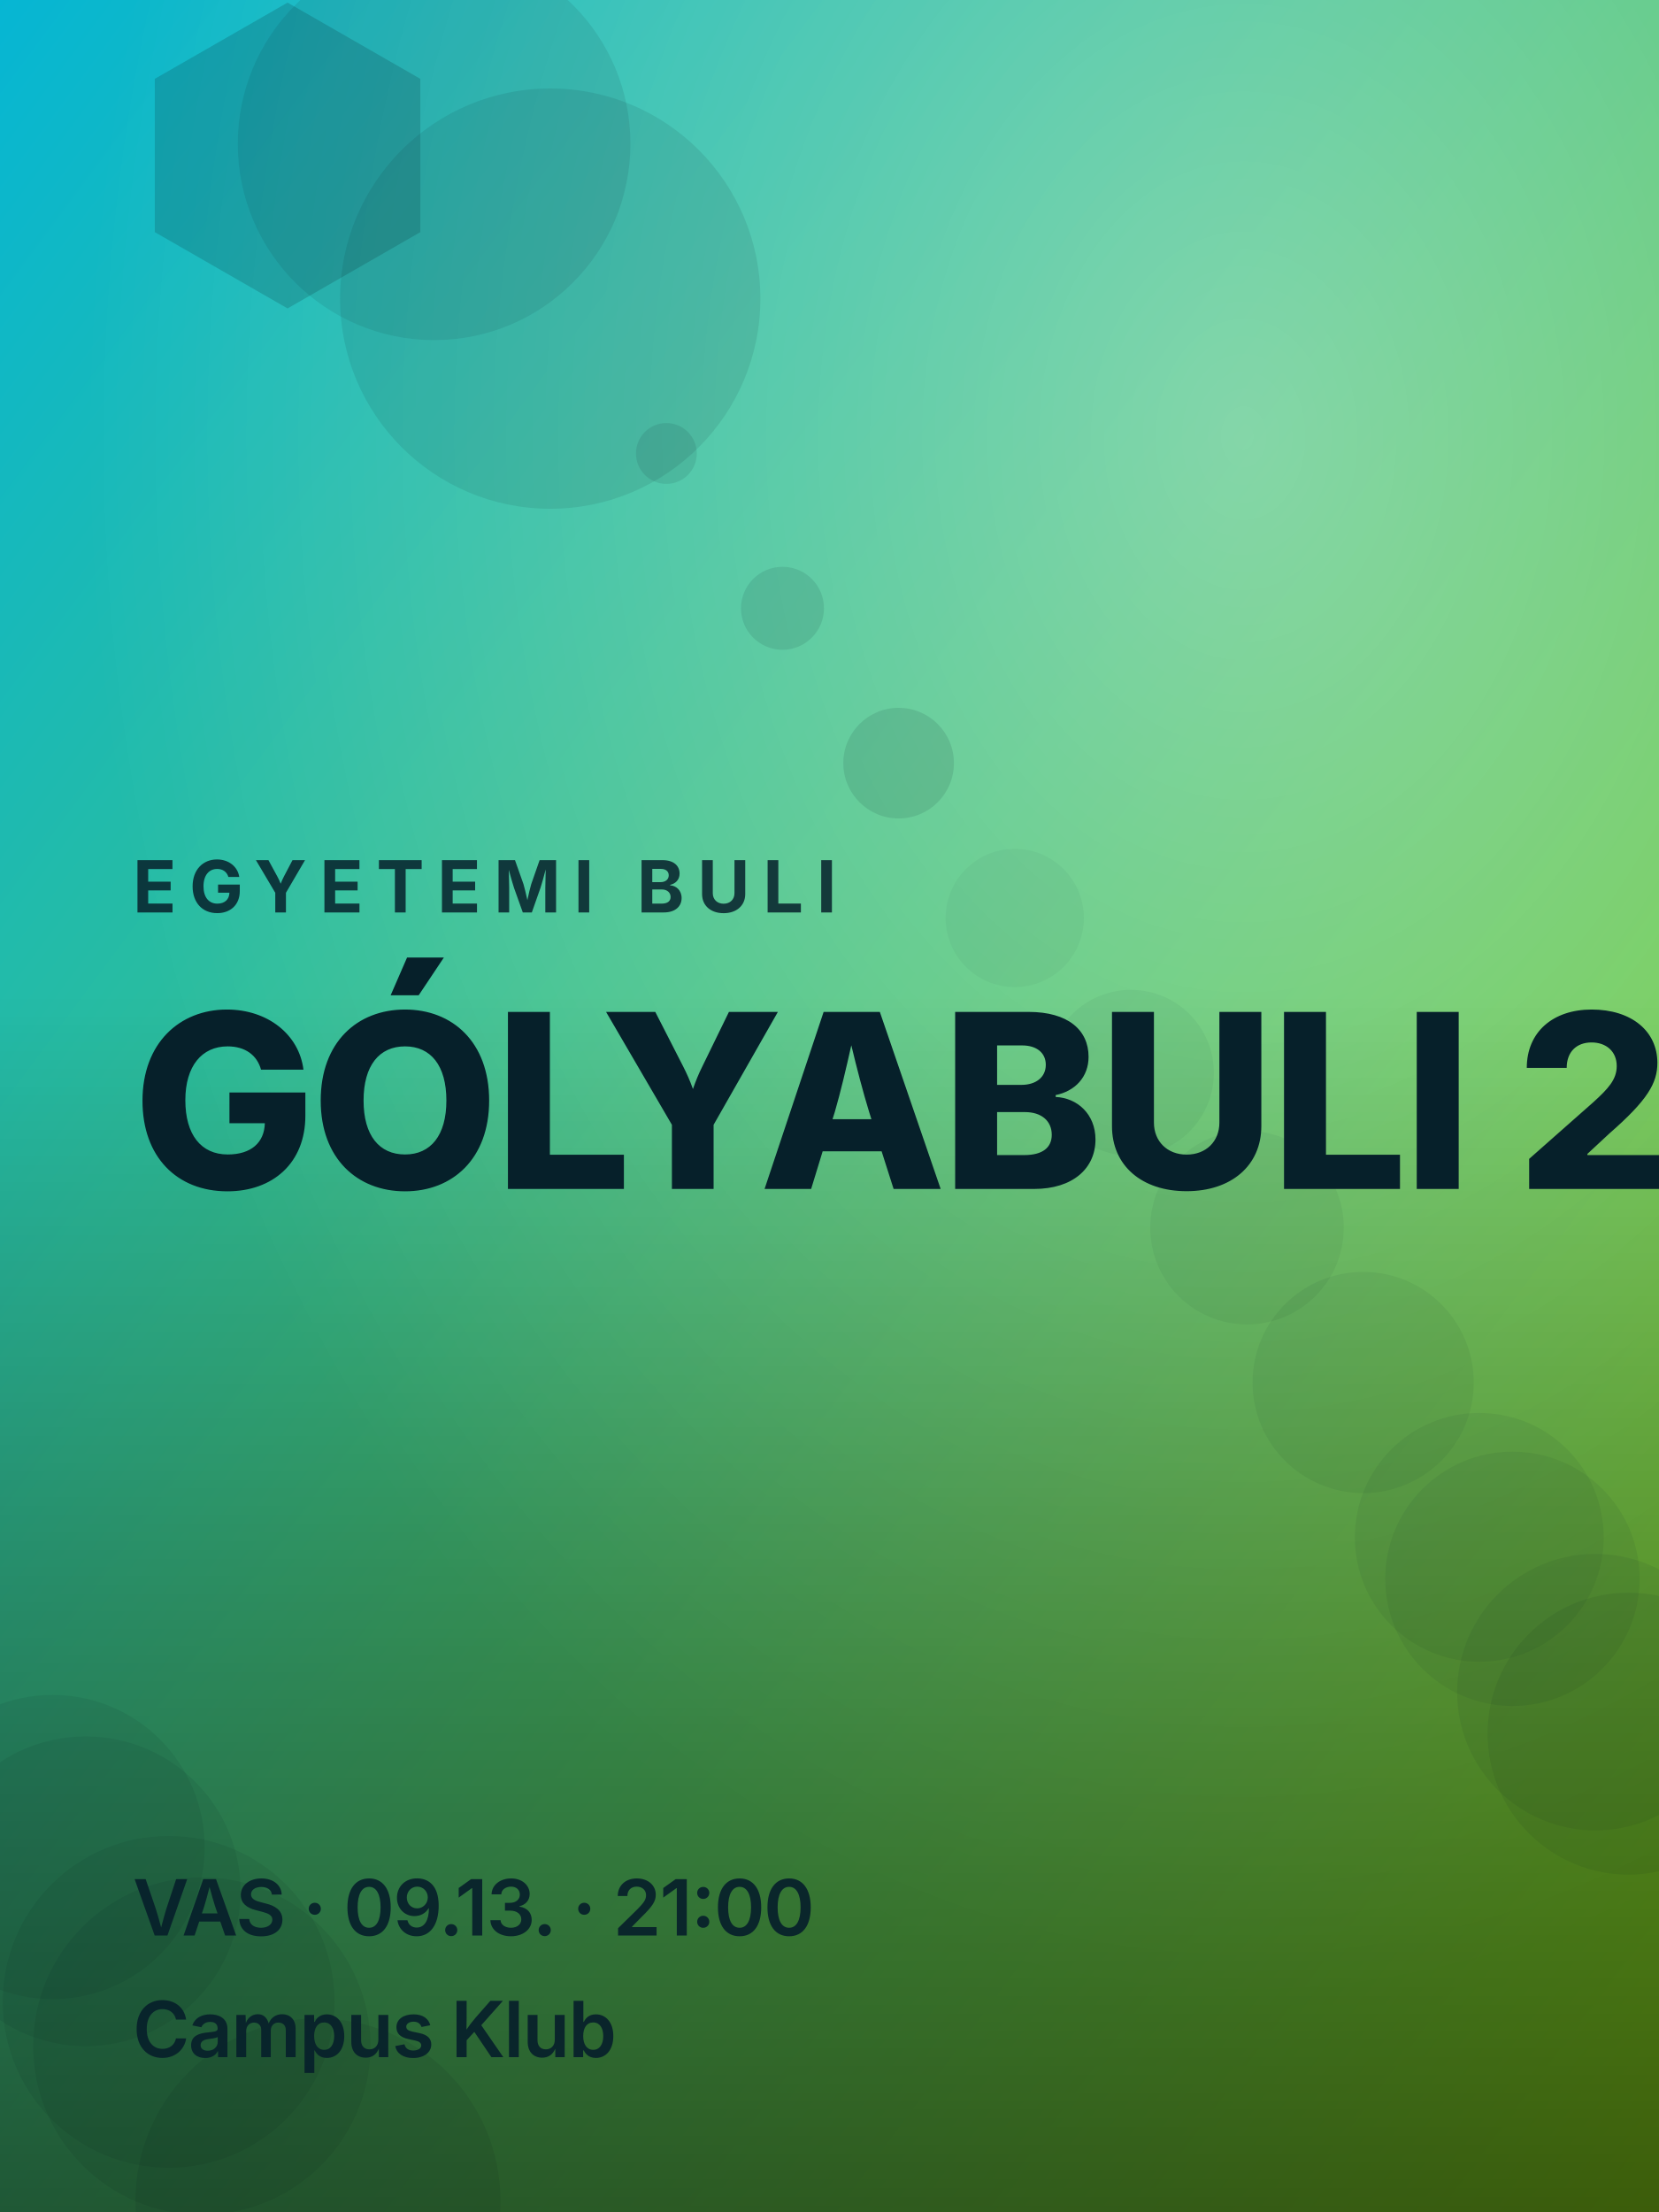
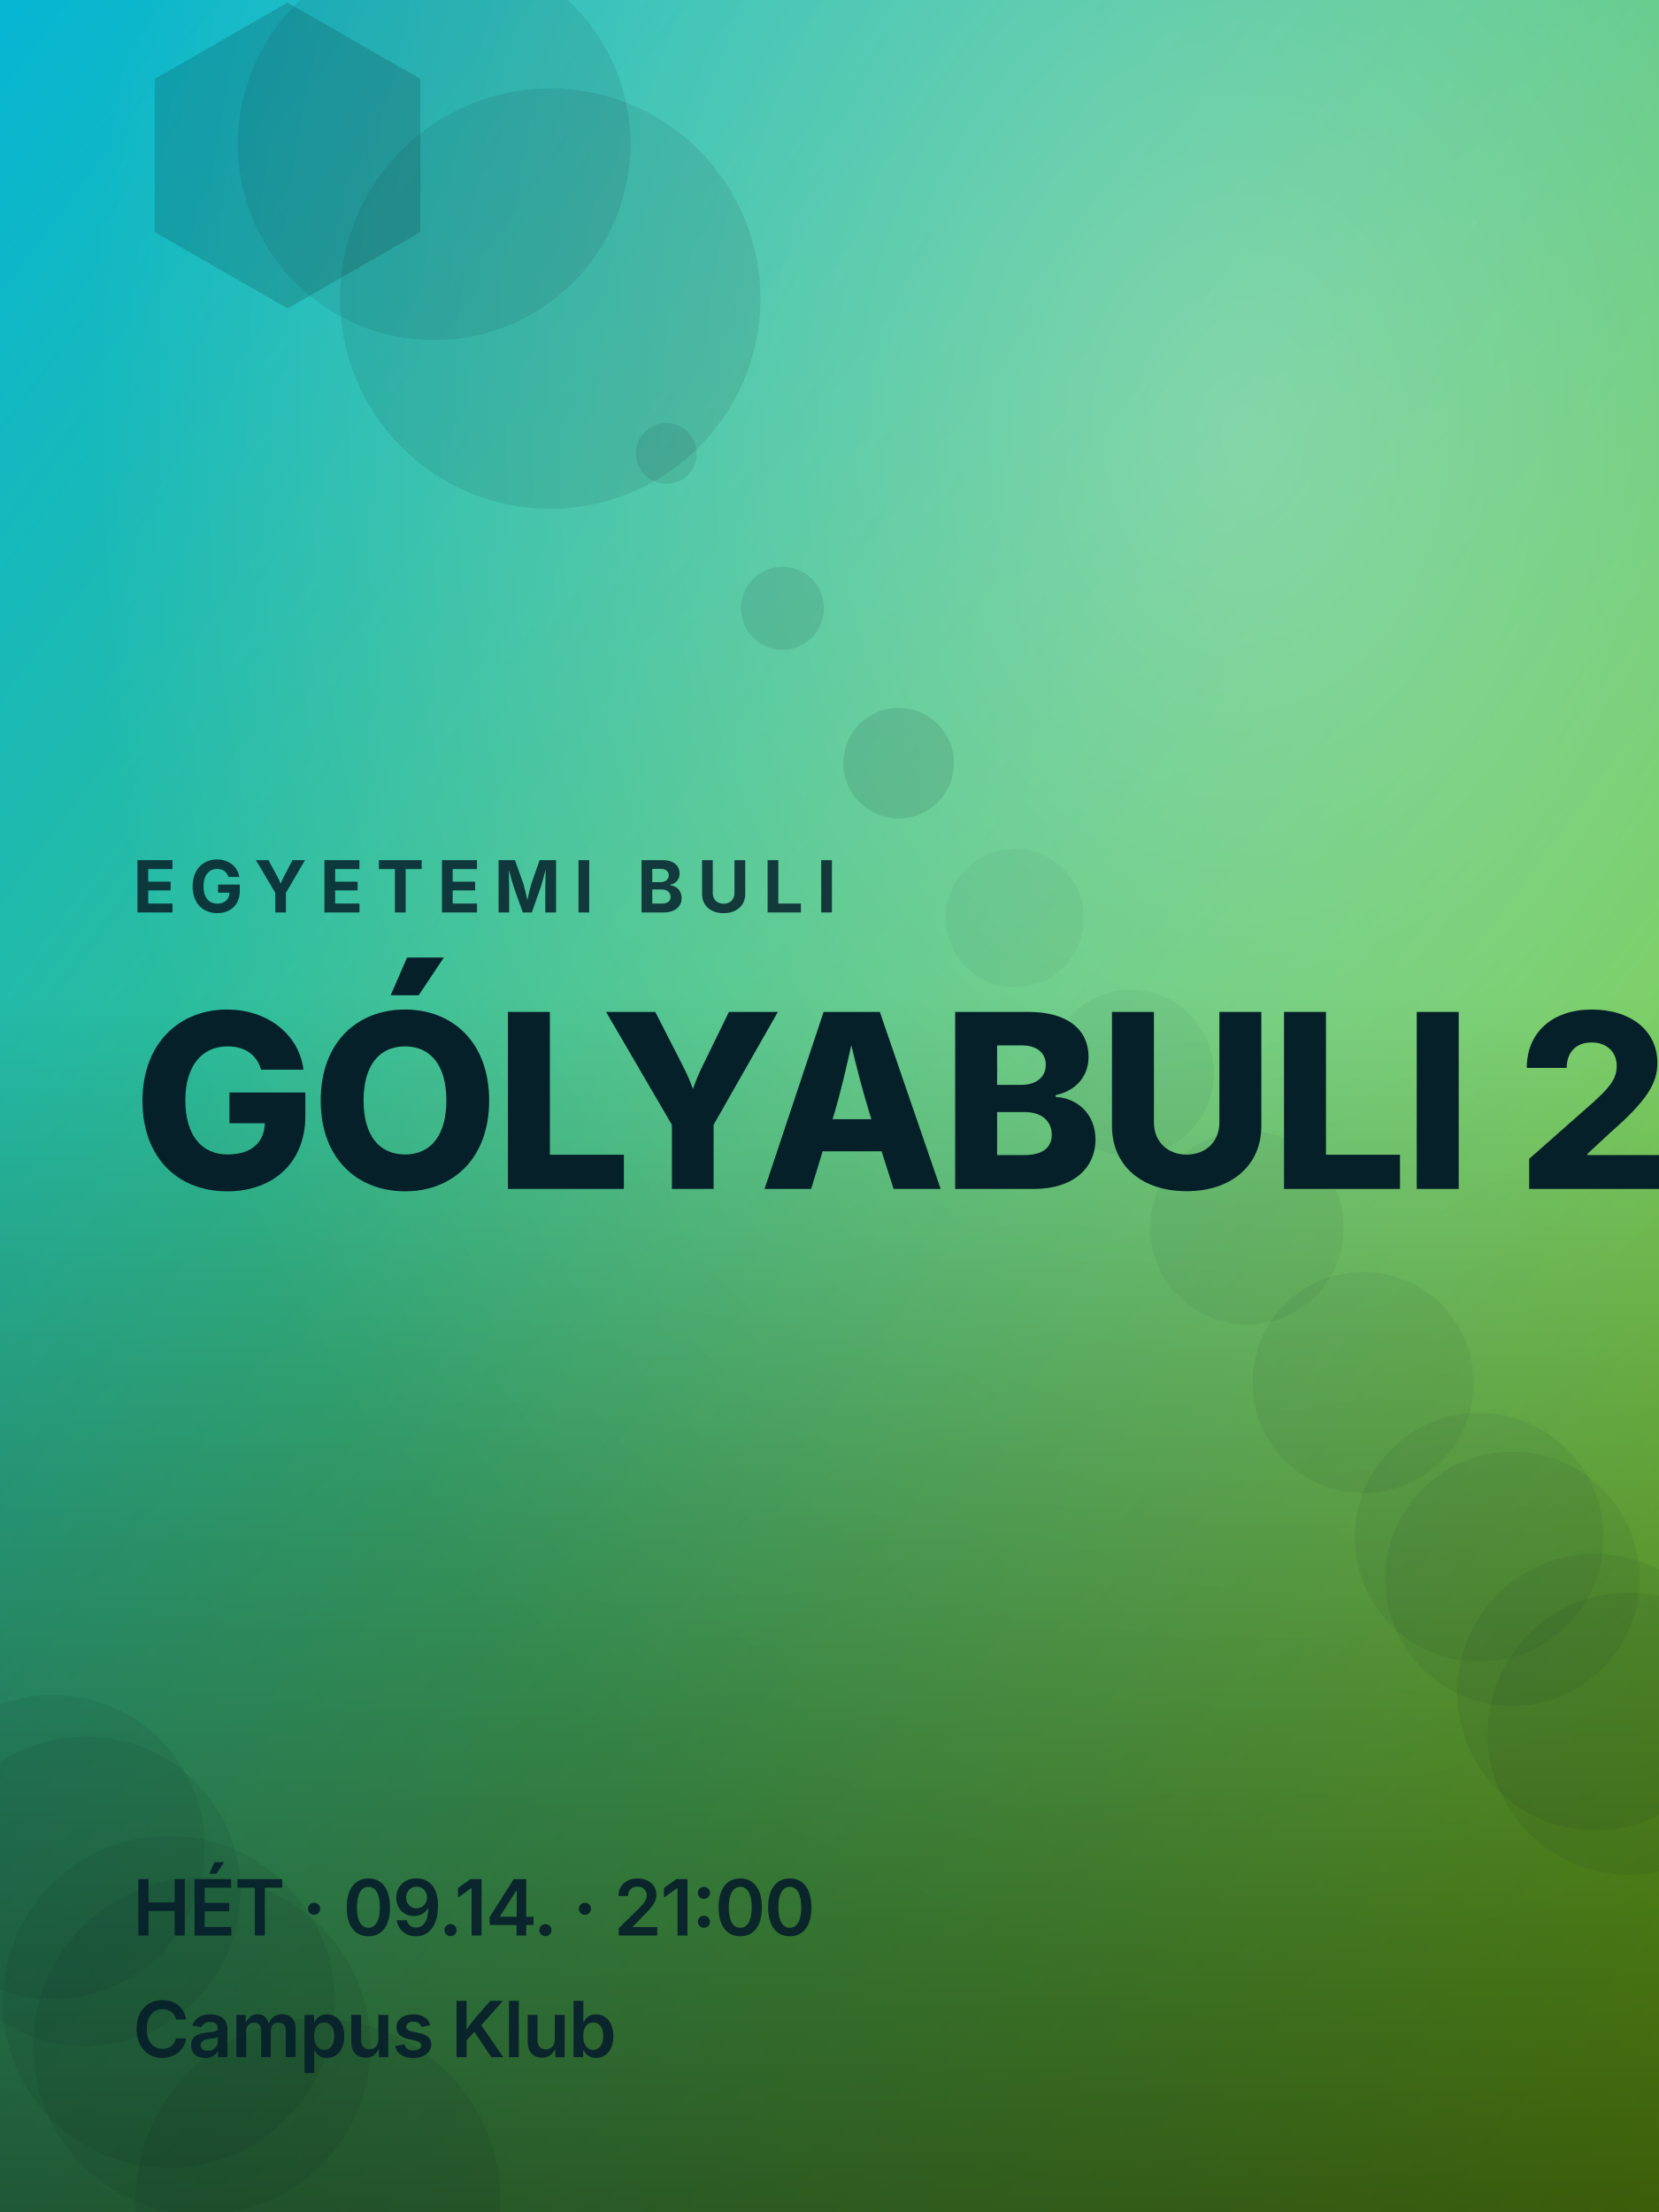
<svg xmlns="http://www.w3.org/2000/svg" viewBox="0 0 600 800" width="600" height="800" role="img" aria-label="Gólyabuli 2026">
  <defs>
    <linearGradient id="bg" x1="0" y1="0" x2="1" y2="1">
      <stop offset="0" stop-color="#06b6d4" />
      <stop offset="1" stop-color="#84cc16" />
    </linearGradient>
    <radialGradient id="glow" cx="0.75" cy="0.2" r="0.7">
      <stop offset="0" stop-color="#ffffff" stop-opacity="0.35" />
      <stop offset="1" stop-color="#ffffff" stop-opacity="0" />
    </radialGradient>
    <linearGradient id="shade" x1="0" y1="0" x2="0" y2="1">
      <stop offset="0.45" stop-color="#000" stop-opacity="0" />
      <stop offset="1" stop-color="#000" stop-opacity="0.55" />
    </linearGradient>
  </defs>
  <rect width="600" height="800" fill="url(#bg)" />
  <rect width="600" height="800" fill="url(#glow)" />
  <circle cx="547" cy="571" r="46" fill="#06202a" opacity="0.066" />
  <circle cx="589" cy="627" r="51" fill="#06202a" opacity="0.071" />
  <circle cx="31" cy="684" r="56" fill="#06202a" opacity="0.077" />
  <circle cx="73" cy="740" r="61" fill="#06202a" opacity="0.082" />
  <circle cx="115" cy="796" r="66" fill="#06202a" opacity="0.088" />
  <circle cx="157" cy="52" r="71" fill="#06202a" opacity="0.094" />
  <circle cx="199" cy="108" r="76" fill="#06202a" opacity="0.099" />
  <circle cx="241" cy="164" r="11" fill="#06202a" opacity="0.105" />
  <circle cx="283" cy="220" r="15" fill="#06202a" opacity="0.111" />
  <circle cx="325" cy="276" r="20" fill="#06202a" opacity="0.116" />
  <circle cx="367" cy="332" r="25" fill="#06202a" opacity="0.042" />
  <circle cx="409" cy="388" r="30" fill="#06202a" opacity="0.047" />
  <circle cx="451" cy="444" r="35" fill="#06202a" opacity="0.053" />
  <circle cx="493" cy="500" r="40" fill="#06202a" opacity="0.059" />
  <circle cx="535" cy="556" r="45" fill="#06202a" opacity="0.064" />
  <circle cx="577" cy="612" r="50" fill="#06202a" opacity="0.070" />
  <circle cx="19" cy="668" r="55" fill="#06202a" opacity="0.075" />
  <circle cx="61" cy="724" r="60" fill="#06202a" opacity="0.081" />
  <text x="48" y="96" font-size="140" fill="#06202a" opacity="0.18" font-weight="900">⬢</text>
  <rect width="600" height="800" fill="url(#shade)" />
  <g fill="#06202a" font-family="Inter, 'Segoe UI', system-ui, sans-serif" style="letter-spacing:-0.02em">
    <text x="48" y="330" font-size="26" font-weight="700" opacity="0.85" style="letter-spacing:0.18em">EGYETEMI BULI</text>
    <text x="48" y="430" font-size="88" font-weight="800">GÓLYABULI 2026</text>
-     <text x="48" y="700" font-size="28" font-weight="600" opacity="0.92">VAS · 09.13. · 21:00</text>
+     <text x="48" y="700" font-size="28" font-weight="600" opacity="0.92">HÉT · 09.14. · 21:00</text>
    <text x="48" y="744" font-size="28" font-weight="600" opacity="0.92">Campus Klub</text>
  </g>
</svg>
